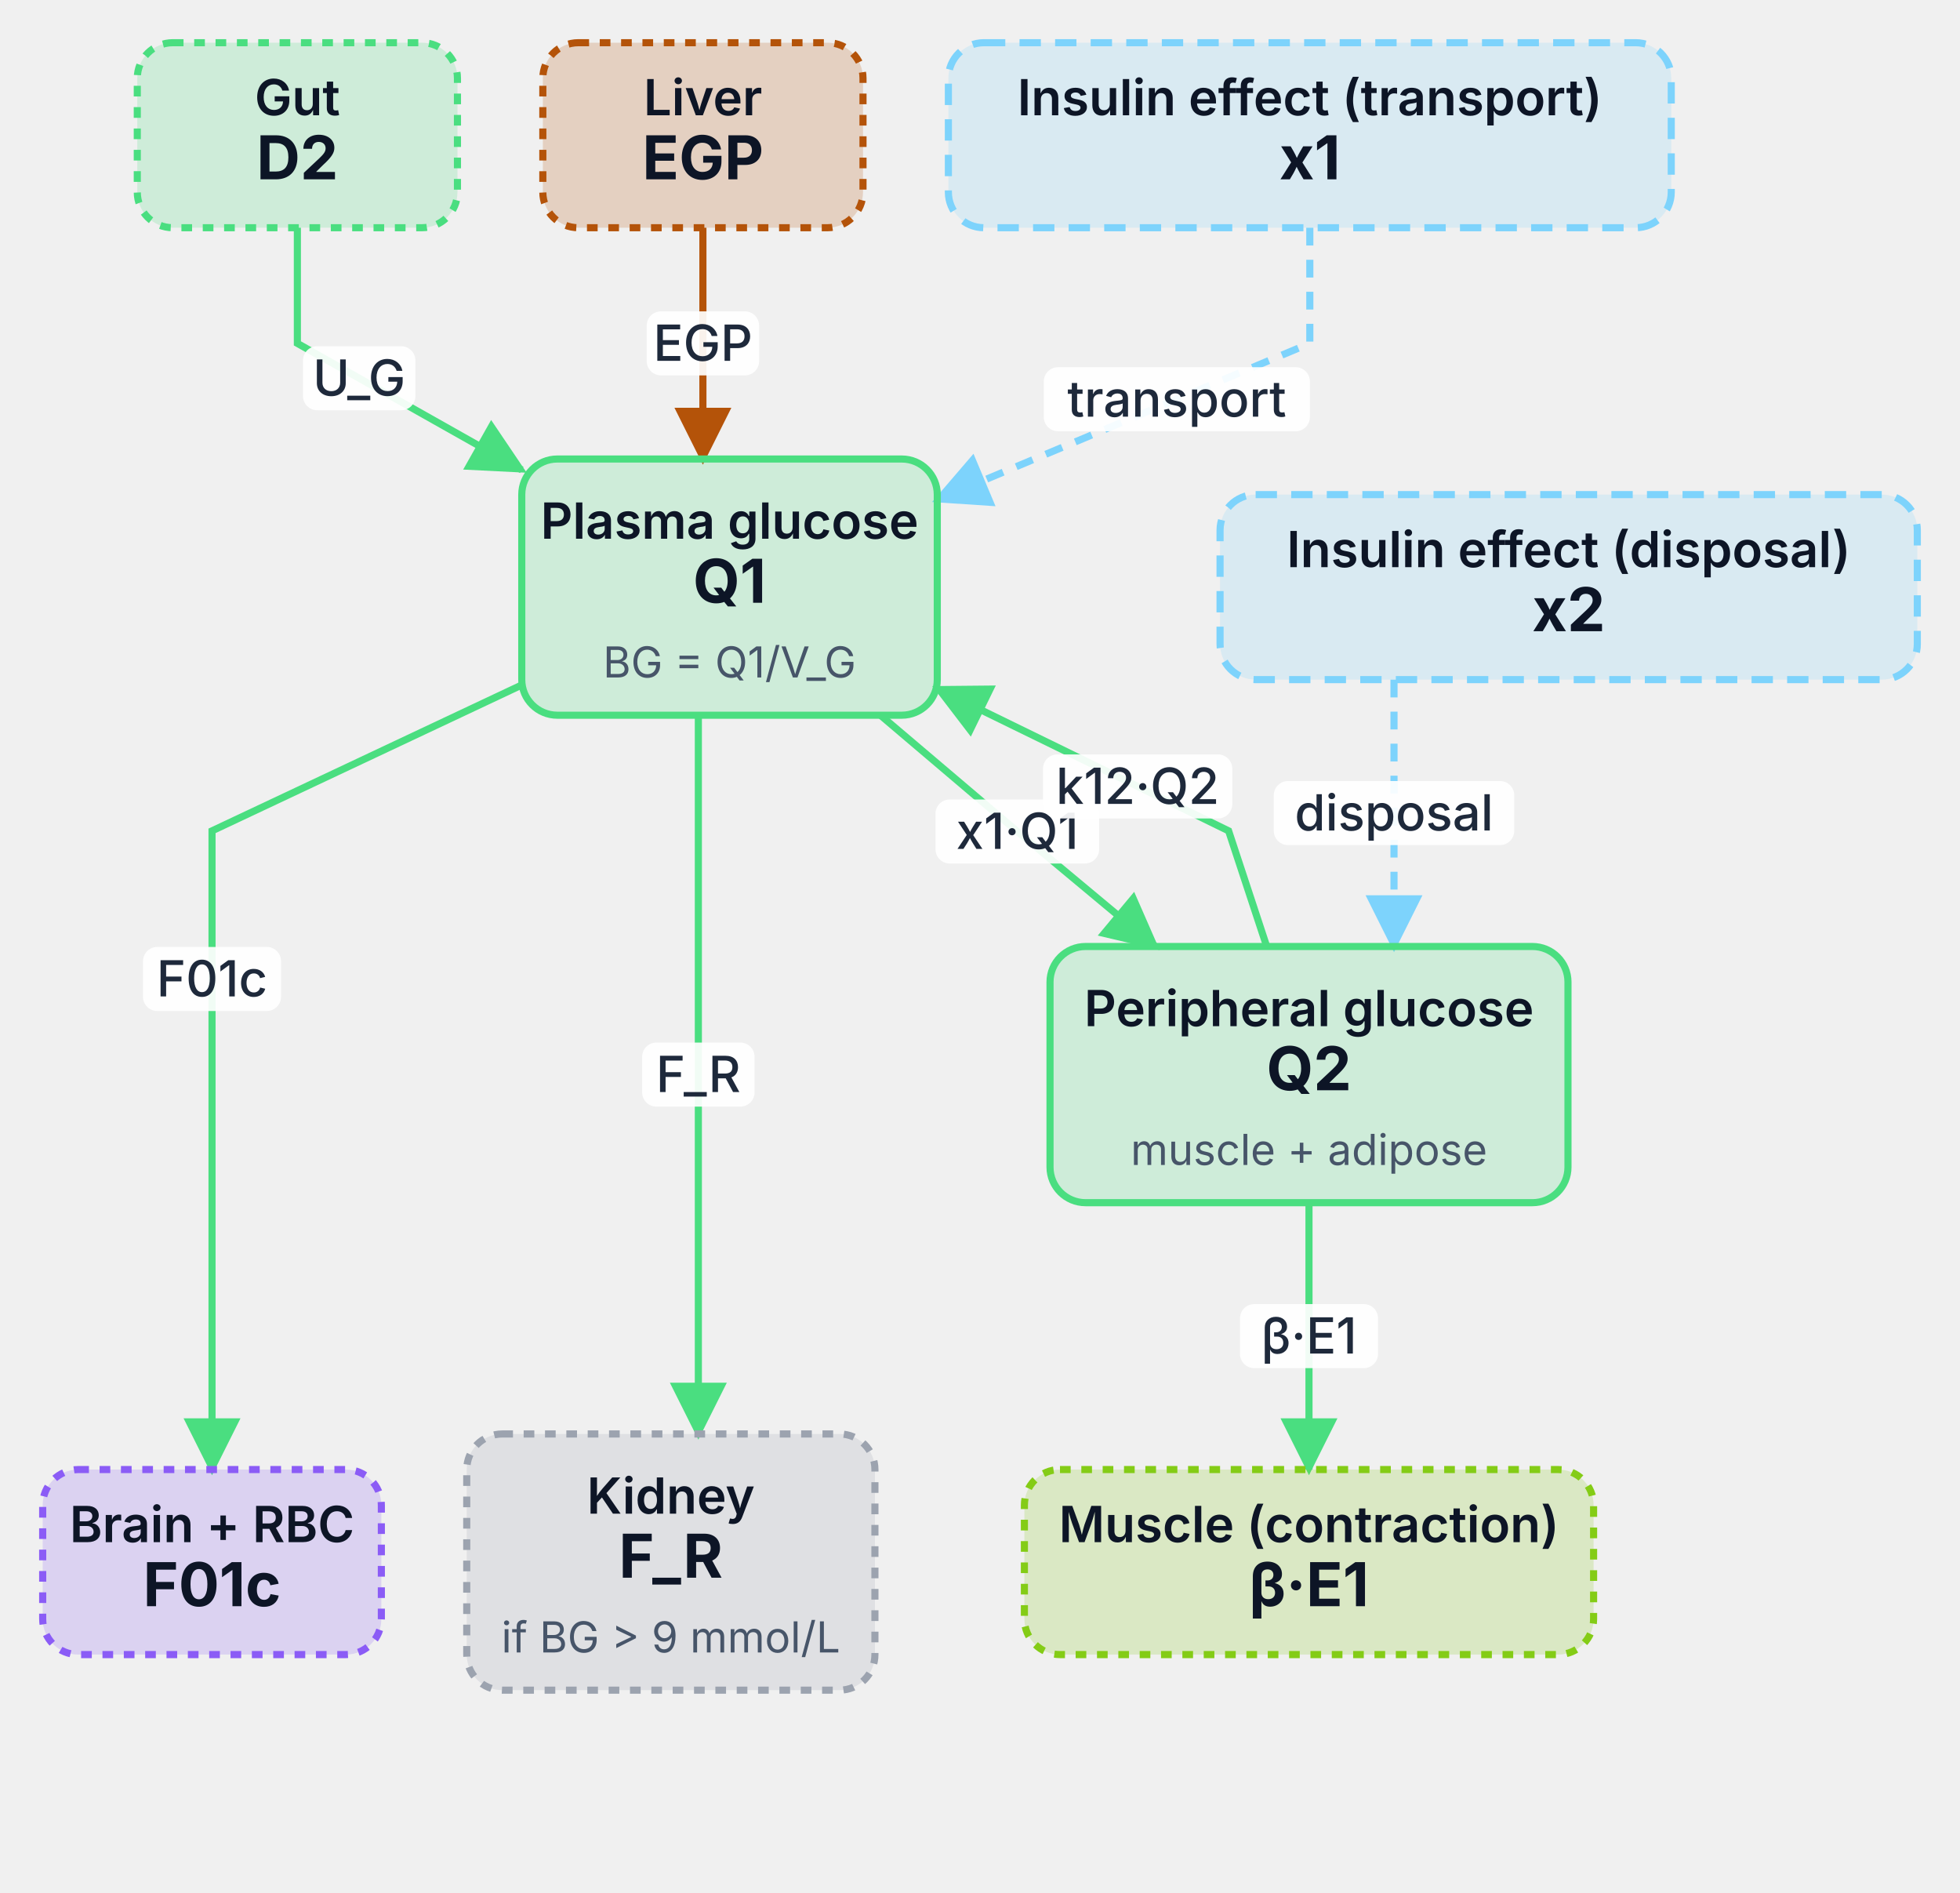
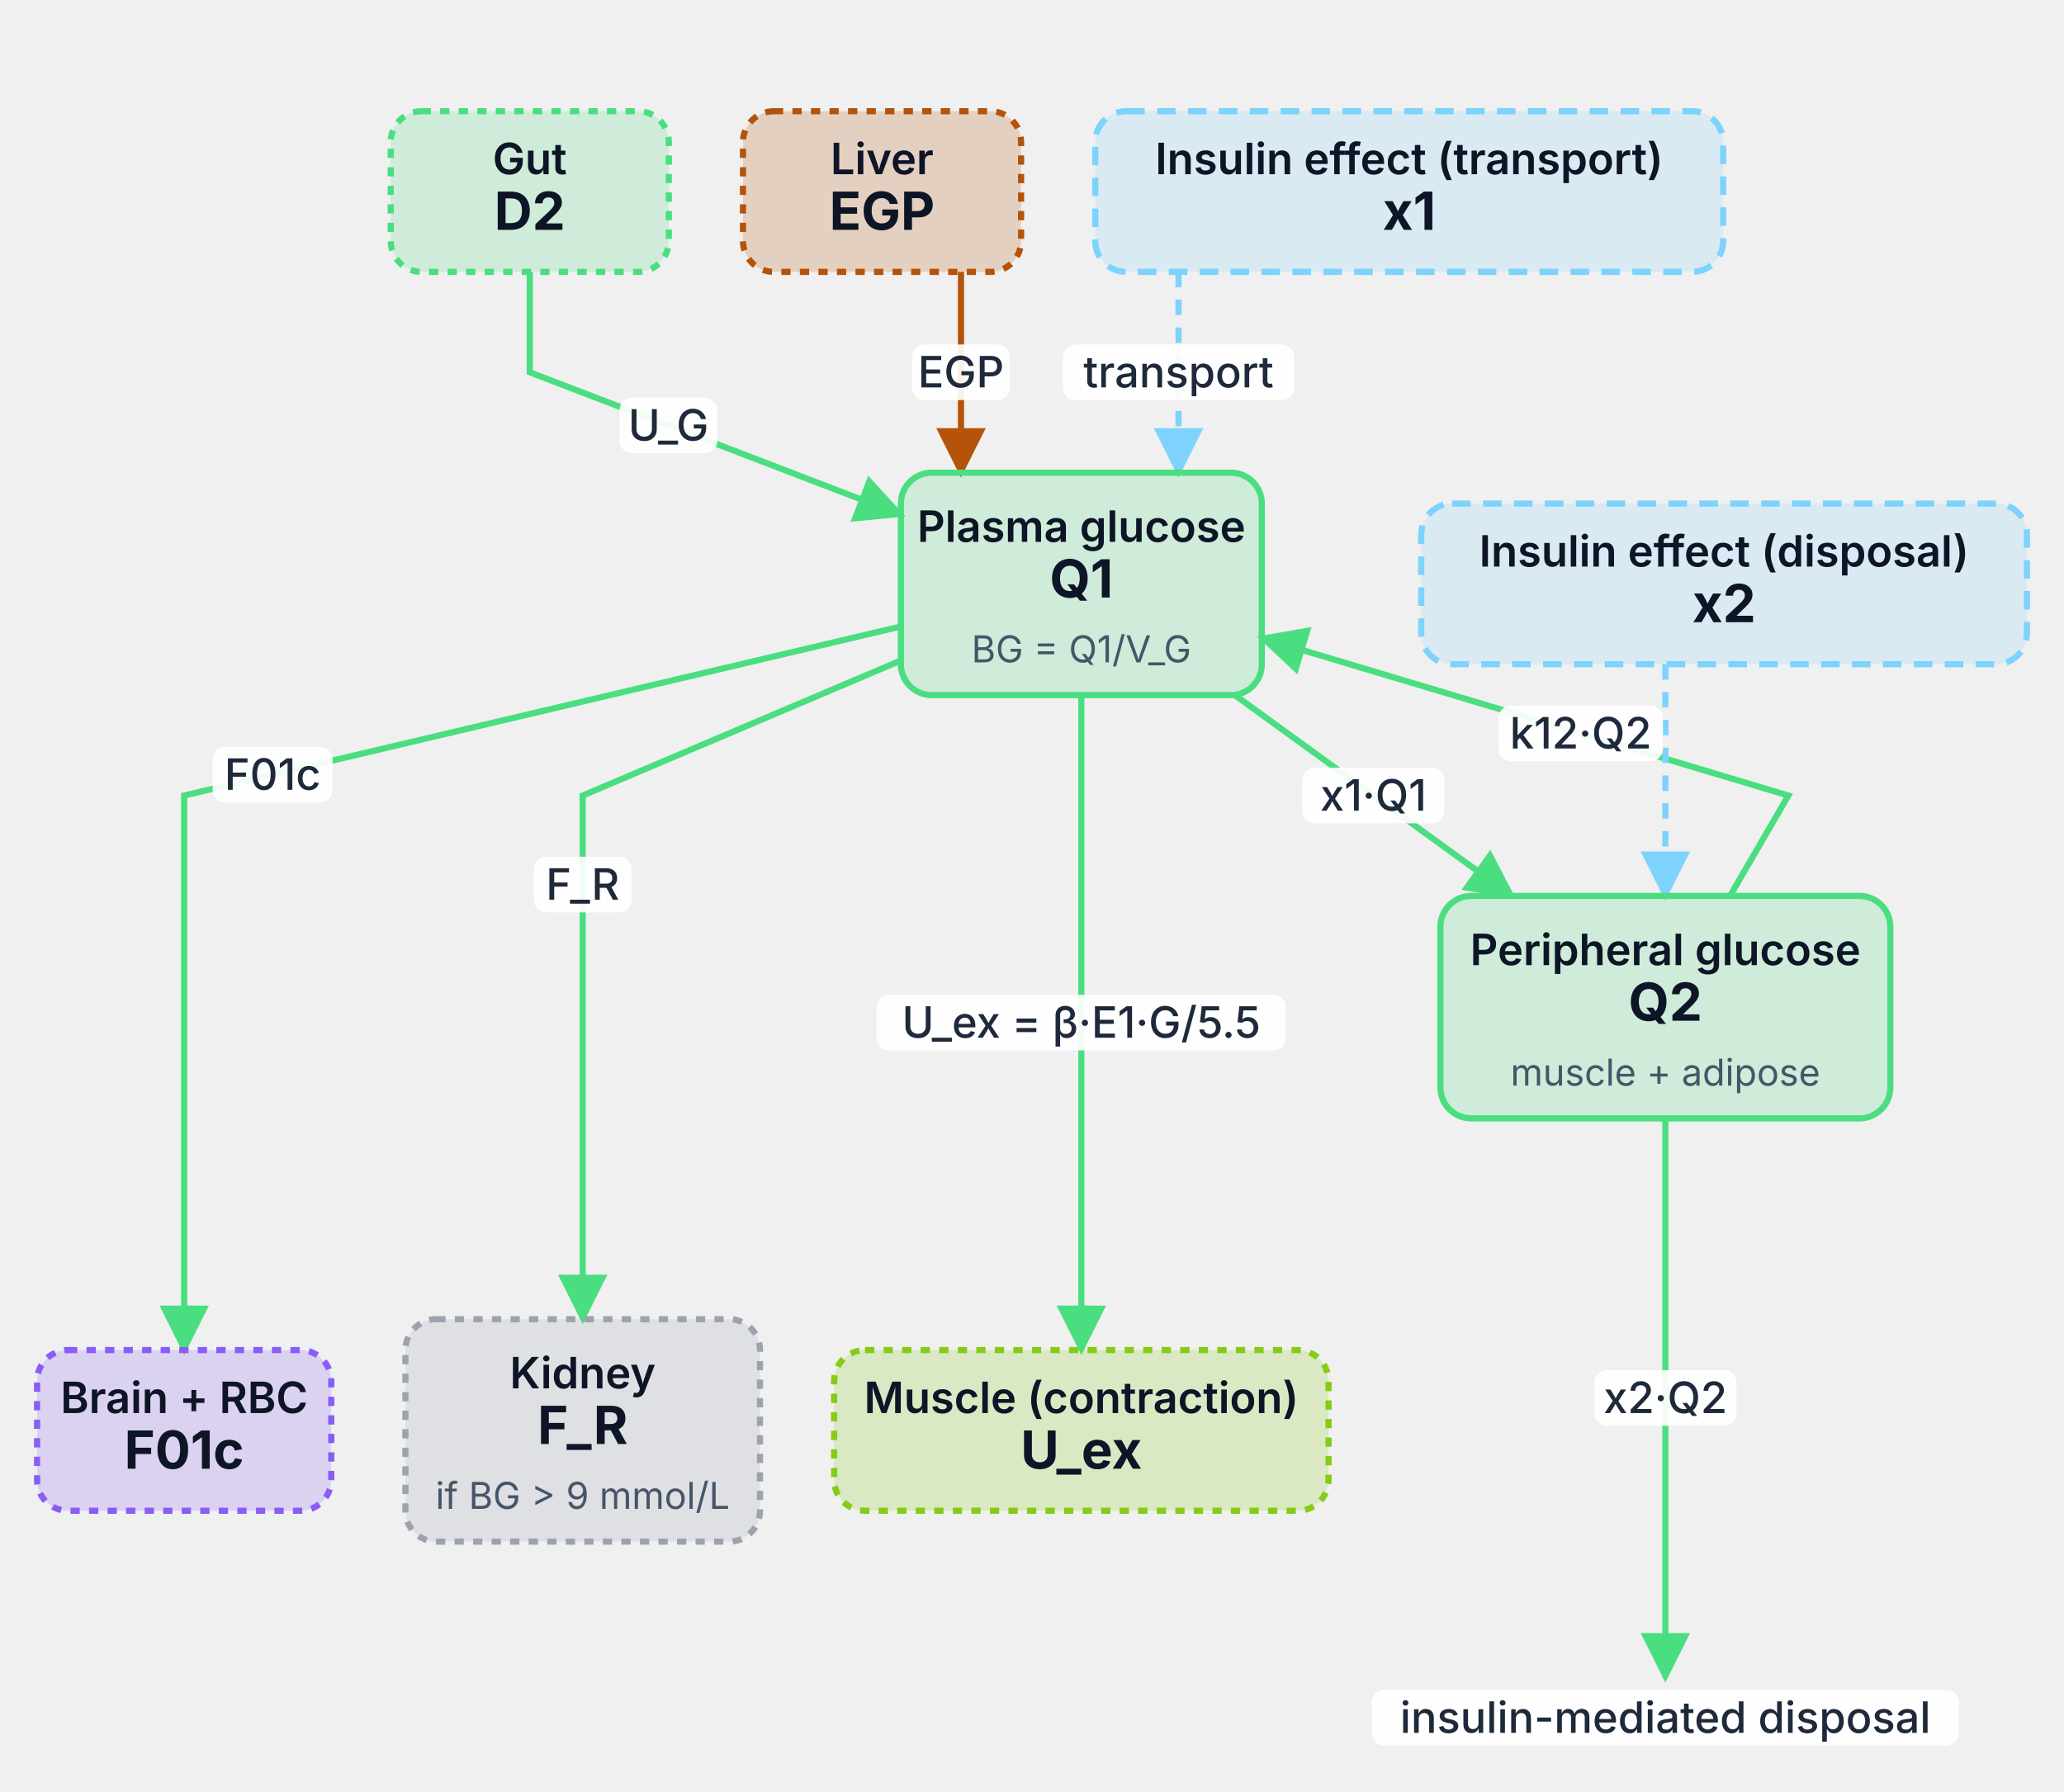
- <svg xmlns="http://www.w3.org/2000/svg" viewBox="0 0 550.957 532.001" width="550.957" height="532.001" font-family="Inter, 'Segoe UI', system-ui, sans-serif">
+ <svg xmlns="http://www.w3.org/2000/svg" viewBox="0 0 667.943 580.001" width="667.943" height="580.001" font-family="Inter, 'Segoe UI', system-ui, sans-serif">
  <defs>
    <marker id="arrow-4ade80" viewBox="0 0 10 10" refX="9" refY="5" markerWidth="8" markerHeight="8" orient="auto-start-reverse">
      <path d="M 0 0 L 10 5 L 0 10 z" fill="#4ade80" />
    </marker>
    <marker id="arrow-b45309" viewBox="0 0 10 10" refX="9" refY="5" markerWidth="8" markerHeight="8" orient="auto-start-reverse">
      <path d="M 0 0 L 10 5 L 0 10 z" fill="#b45309" />
    </marker>
    <marker id="arrow-7dd3fc" viewBox="0 0 10 10" refX="9" refY="5" markerWidth="8" markerHeight="8" orient="auto-start-reverse">
      <path d="M 0 0 L 10 5 L 0 10 z" fill="#7dd3fc" />
    </marker>
  </defs>
  <g class="edges">
-     <path d="M 83.59 64.00 L 83.59 96.50 L 146.67 132.07" fill="none" stroke="#4ade80" stroke-width="2" marker-end="url(#arrow-4ade80)" data-edge-id="e0" data-from="gut" data-to="Q1" />
-     <path d="M 197.586 64 L 197.586 129" fill="none" stroke="#b45309" stroke-width="2" marker-end="url(#arrow-b45309)" data-edge-id="e1" data-from="liver" data-to="Q1" />
-     <path d="M 146.67 192.50 L 59.60 233.50 L 59.60 302.00 L 59.60 370.50 L 59.60 413.00" fill="none" stroke="#4ade80" stroke-width="2" marker-end="url(#arrow-4ade80)" data-edge-id="e2" data-from="Q1" data-to="brain" />
-     <path d="M 196.307 201 L 196.307 403" fill="none" stroke="#4ade80" stroke-width="2" marker-end="url(#arrow-4ade80)" data-edge-id="e3" data-from="Q1" data-to="kidney" />
-     <path d="M 247.48 201.00 L 285.76 233.50 L 324.76 266.00" fill="none" stroke="#4ade80" stroke-width="2" marker-end="url(#arrow-4ade80)" data-edge-id="e4" data-from="Q1" data-to="Q2" />
-     <path d="M 356.08 266.00 L 345.36 233.50 L 263.47 193.52" fill="none" stroke="#4ade80" stroke-width="2" marker-end="url(#arrow-4ade80)" data-edge-id="e5" data-from="Q2" data-to="Q1" />
-     <path d="M 367.957 338 L 367.957 413" fill="none" stroke="#4ade80" stroke-width="2" marker-end="url(#arrow-4ade80)" data-edge-id="e6" data-from="Q2" data-to="muscleEx" />
-     <path d="M 368.19 64.00 L 368.19 96.50 L 263.47 140.47" fill="none" stroke="#7dd3fc" stroke-width="2" stroke-dasharray="5,4" marker-end="url(#arrow-7dd3fc)" data-edge-id="e7" data-from="x1" data-to="Q1" />
-     <path d="M 391.857 191 L 391.857 266" fill="none" stroke="#7dd3fc" stroke-width="2" stroke-dasharray="5,4" marker-end="url(#arrow-7dd3fc)" data-edge-id="e8" data-from="x2" data-to="Q2" />
+     <path d="M 171.44 88.00 L 171.44 120.50 L 291.54 166.59" fill="none" stroke="#4ade80" stroke-width="2" marker-end="url(#arrow-4ade80)" data-edge-id="e0" data-from="gut" data-to="Q1" />
+     <path d="M 310.993 88 L 310.993 153" fill="none" stroke="#b45309" stroke-width="2" marker-end="url(#arrow-b45309)" data-edge-id="e1" data-from="liver" data-to="Q1" />
+     <path d="M 291.54 202.78 L 59.60 257.50 L 59.60 326.00 L 59.60 394.50 L 59.60 437.00" fill="none" stroke="#4ade80" stroke-width="2" marker-end="url(#arrow-4ade80)" data-edge-id="e2" data-from="Q1" data-to="brain" />
+     <path d="M 291.54 213.79 L 188.57 257.50 L 188.57 326.00 L 188.57 394.50 L 188.57 427.00" fill="none" stroke="#4ade80" stroke-width="2" marker-end="url(#arrow-4ade80)" data-edge-id="e3" data-from="Q1" data-to="kidney" />
+     <path d="M 399.61 225.00 L 444.44 257.50 L 489.28 290.00" fill="none" stroke="#4ade80" stroke-width="2" marker-end="url(#arrow-4ade80)" data-edge-id="e4" data-from="Q1" data-to="Q2" />
+     <path d="M 559.86 290.00 L 578.74 257.50 L 408.34 206.48" fill="none" stroke="#4ade80" stroke-width="2" marker-end="url(#arrow-4ade80)" data-edge-id="e5" data-from="Q2" data-to="Q1" />
+     <path d="M 538.943 362 L 538.943 543.001" fill="none" stroke="#4ade80" stroke-width="2" marker-end="url(#arrow-4ade80)" data-edge-id="e6" data-from="Q2" data-to="__ext_out_0" />
+     <path d="M 349.943 225 L 349.943 437" fill="none" stroke="#4ade80" stroke-width="2" marker-end="url(#arrow-4ade80)" data-edge-id="e7" data-from="Q1" data-to="muscleEx" />
+     <path d="M 381.393 88 L 381.393 153" fill="none" stroke="#7dd3fc" stroke-width="2" stroke-dasharray="5,4" marker-end="url(#arrow-7dd3fc)" data-edge-id="e8" data-from="x1" data-to="Q1" />
+     <path d="M 538.943 215 L 538.943 290" fill="none" stroke="#7dd3fc" stroke-width="2" stroke-dasharray="5,4" marker-end="url(#arrow-7dd3fc)" data-edge-id="e9" data-from="x2" data-to="Q2" />
  </g>
  <g class="nodes">
    <g class="node" data-node-id="gut">
-       <rect x="38.59" y="12.00" width="90" height="52" rx="10" ry="10" fill="rgba(74, 222, 128, 0.2)" stroke="#4ade80" stroke-width="2" stroke-dasharray="3,3" />
-       <text x="83.59" y="32.40" text-anchor="middle" font-size="14" font-weight="600" fill="#0d1526">Gut</text>
-       <text x="83.59" y="50.40" text-anchor="middle" font-size="17" font-weight="700" fill="#0d1526">D2</text>
+       <rect x="126.44" y="36.00" width="90" height="52" rx="10" ry="10" fill="rgba(74, 222, 128, 0.2)" stroke="#4ade80" stroke-width="2" stroke-dasharray="3,3" />
+       <text x="171.44" y="56.40" text-anchor="middle" font-size="14" font-weight="600" fill="#0d1526">Gut</text>
+       <text x="171.44" y="74.40" text-anchor="middle" font-size="17" font-weight="700" fill="#0d1526">D2</text>
    </g>
    <g class="node" data-node-id="liver">
-       <rect x="152.59" y="12.00" width="90" height="52" rx="10" ry="10" fill="rgba(180, 83, 9, 0.2)" stroke="#b45309" stroke-width="2" stroke-dasharray="3,3" />
-       <text x="197.59" y="32.40" text-anchor="middle" font-size="14" font-weight="600" fill="#0d1526">Liver</text>
-       <text x="197.59" y="50.40" text-anchor="middle" font-size="17" font-weight="700" fill="#0d1526">EGP</text>
+       <rect x="240.44" y="36.00" width="90" height="52" rx="10" ry="10" fill="rgba(180, 83, 9, 0.2)" stroke="#b45309" stroke-width="2" stroke-dasharray="3,3" />
+       <text x="285.44" y="56.40" text-anchor="middle" font-size="14" font-weight="600" fill="#0d1526">Liver</text>
+       <text x="285.44" y="74.40" text-anchor="middle" font-size="17" font-weight="700" fill="#0d1526">EGP</text>
    </g>
    <g class="node" data-node-id="Q1">
-       <rect x="146.67" y="129.00" width="116.8" height="72" rx="10" ry="10" fill="rgba(74, 222, 128, 0.2)" stroke="#4ade80" stroke-width="2" />
-       <text x="205.07" y="151.40" text-anchor="middle" font-size="14" font-weight="600" fill="#0d1526">Plasma glucose</text>
-       <text x="205.07" y="169.40" text-anchor="middle" font-size="17" font-weight="700" fill="#0d1526">Q1</text>
-       <text x="205.07" y="190.40" text-anchor="middle" font-size="12" font-weight="400" fill="#475569">BG = Q1/V_G</text>
+       <rect x="291.54" y="153.00" width="116.8" height="72" rx="10" ry="10" fill="rgba(74, 222, 128, 0.2)" stroke="#4ade80" stroke-width="2" />
+       <text x="349.94" y="175.40" text-anchor="middle" font-size="14" font-weight="600" fill="#0d1526">Plasma glucose</text>
+       <text x="349.94" y="193.40" text-anchor="middle" font-size="17" font-weight="700" fill="#0d1526">Q1</text>
+       <text x="349.94" y="214.40" text-anchor="middle" font-size="12" font-weight="400" fill="#475569">BG = Q1/V_G</text>
    </g>
    <g class="node" data-node-id="Q2">
-       <rect x="295.16" y="266.00" width="145.6" height="72" rx="10" ry="10" fill="rgba(74, 222, 128, 0.2)" stroke="#4ade80" stroke-width="2" />
-       <text x="367.96" y="288.40" text-anchor="middle" font-size="14" font-weight="600" fill="#0d1526">Peripheral glucose</text>
-       <text x="367.96" y="306.40" text-anchor="middle" font-size="17" font-weight="700" fill="#0d1526">Q2</text>
-       <text x="367.96" y="327.40" text-anchor="middle" font-size="12" font-weight="400" fill="#475569">muscle + adipose</text>
+       <rect x="466.14" y="290.00" width="145.6" height="72" rx="10" ry="10" fill="rgba(74, 222, 128, 0.2)" stroke="#4ade80" stroke-width="2" />
+       <text x="538.94" y="312.40" text-anchor="middle" font-size="14" font-weight="600" fill="#0d1526">Peripheral glucose</text>
+       <text x="538.94" y="330.40" text-anchor="middle" font-size="17" font-weight="700" fill="#0d1526">Q2</text>
+       <text x="538.94" y="351.40" text-anchor="middle" font-size="12" font-weight="400" fill="#475569">muscle + adipose</text>
    </g>
    <g class="node" data-node-id="brain">
-       <rect x="12.00" y="413.00" width="95.2" height="52" rx="10" ry="10" fill="rgba(139, 92, 246, 0.2)" stroke="#8b5cf6" stroke-width="2" stroke-dasharray="3,3" />
-       <text x="59.60" y="433.40" text-anchor="middle" font-size="14" font-weight="600" fill="#0d1526">Brain + RBC</text>
-       <text x="59.60" y="451.40" text-anchor="middle" font-size="17" font-weight="700" fill="#0d1526">F01c</text>
+       <rect x="12.00" y="437.00" width="95.2" height="52" rx="10" ry="10" fill="rgba(139, 92, 246, 0.2)" stroke="#8b5cf6" stroke-width="2" stroke-dasharray="3,3" />
+       <text x="59.60" y="457.40" text-anchor="middle" font-size="14" font-weight="600" fill="#0d1526">Brain + RBC</text>
+       <text x="59.60" y="475.40" text-anchor="middle" font-size="17" font-weight="700" fill="#0d1526">F01c</text>
    </g>
    <g class="node" data-node-id="kidney">
-       <rect x="131.20" y="403.00" width="114.743" height="72" rx="10" ry="10" fill="rgba(156, 163, 175, 0.2)" stroke="#9ca3af" stroke-width="2" stroke-dasharray="3,3" />
-       <text x="188.57" y="425.40" text-anchor="middle" font-size="14" font-weight="600" fill="#0d1526">Kidney</text>
-       <text x="188.57" y="443.40" text-anchor="middle" font-size="17" font-weight="700" fill="#0d1526">F_R</text>
-       <text x="188.57" y="464.40" text-anchor="middle" font-size="12" font-weight="400" fill="#475569">if BG &gt; 9 mmol/L</text>
+       <rect x="131.20" y="427.00" width="114.743" height="72" rx="10" ry="10" fill="rgba(156, 163, 175, 0.2)" stroke="#9ca3af" stroke-width="2" stroke-dasharray="3,3" />
+       <text x="188.57" y="449.40" text-anchor="middle" font-size="14" font-weight="600" fill="#0d1526">Kidney</text>
+       <text x="188.57" y="467.40" text-anchor="middle" font-size="17" font-weight="700" fill="#0d1526">F_R</text>
+       <text x="188.57" y="488.40" text-anchor="middle" font-size="12" font-weight="400" fill="#475569">if BG &gt; 9 mmol/L</text>
    </g>
    <g class="node" data-node-id="muscleEx">
-       <rect x="287.96" y="413.00" width="160" height="52" rx="10" ry="10" fill="rgba(132, 204, 22, 0.2)" stroke="#84cc16" stroke-width="2" stroke-dasharray="3,3" />
-       <text x="367.96" y="433.40" text-anchor="middle" font-size="14" font-weight="600" fill="#0d1526">Muscle (contraction)</text>
-       <text x="367.96" y="451.40" text-anchor="middle" font-size="17" font-weight="700" fill="#0d1526">β·E1</text>
+       <rect x="269.94" y="437.00" width="160" height="52" rx="10" ry="10" fill="rgba(132, 204, 22, 0.2)" stroke="#84cc16" stroke-width="2" stroke-dasharray="3,3" />
+       <text x="349.94" y="457.40" text-anchor="middle" font-size="14" font-weight="600" fill="#0d1526">Muscle (contraction)</text>
+       <text x="349.94" y="475.40" text-anchor="middle" font-size="17" font-weight="700" fill="#0d1526">U_ex</text>
    </g>
    <g class="node" data-node-id="x1">
-       <rect x="266.59" y="12.00" width="203.2" height="52" rx="10" ry="10" fill="rgba(125, 211, 252, 0.2)" stroke="#7dd3fc" stroke-width="2" stroke-dasharray="6,4" />
-       <text x="368.19" y="32.40" text-anchor="middle" font-size="14" font-weight="600" fill="#0d1526">Insulin effect (transport)</text>
-       <text x="368.19" y="50.40" text-anchor="middle" font-size="17" font-weight="700" fill="#0d1526">x1</text>
+       <rect x="354.44" y="36.00" width="203.2" height="52" rx="10" ry="10" fill="rgba(125, 211, 252, 0.2)" stroke="#7dd3fc" stroke-width="2" stroke-dasharray="6,4" />
+       <text x="456.04" y="56.40" text-anchor="middle" font-size="14" font-weight="600" fill="#0d1526">Insulin effect (transport)</text>
+       <text x="456.04" y="74.40" text-anchor="middle" font-size="17" font-weight="700" fill="#0d1526">x1</text>
    </g>
    <g class="node" data-node-id="x2">
-       <rect x="342.96" y="139.00" width="196" height="52" rx="10" ry="10" fill="rgba(125, 211, 252, 0.2)" stroke="#7dd3fc" stroke-width="2" stroke-dasharray="6,4" />
-       <text x="440.96" y="159.40" text-anchor="middle" font-size="14" font-weight="600" fill="#0d1526">Insulin effect (disposal)</text>
-       <text x="440.96" y="177.40" text-anchor="middle" font-size="17" font-weight="700" fill="#0d1526">x2</text>
+       <rect x="459.94" y="163.00" width="196" height="52" rx="10" ry="10" fill="rgba(125, 211, 252, 0.2)" stroke="#7dd3fc" stroke-width="2" stroke-dasharray="6,4" />
+       <text x="557.94" y="183.40" text-anchor="middle" font-size="14" font-weight="600" fill="#0d1526">Insulin effect (disposal)</text>
+       <text x="557.94" y="201.40" text-anchor="middle" font-size="17" font-weight="700" fill="#0d1526">x2</text>
    </g>
  </g>
  <g class="edge-labels">
    <g class="edge-label" data-edge-id="e0">
-       <rect x="85.17" y="97.30" width="31.60" height="18.00" rx="4" ry="4" fill="#ffffff" fill-opacity="0.92" />
-       <text x="100.97" y="111.20" text-anchor="middle" font-size="14" font-weight="500" fill="#1e293b">U_G</text>
+       <rect x="200.52" y="128.72" width="31.60" height="18.00" rx="4" ry="4" fill="#ffffff" fill-opacity="0.92" />
+       <text x="216.32" y="142.62" text-anchor="middle" font-size="14" font-weight="500" fill="#1e293b">U_G</text>
    </g>
    <g class="edge-label" data-edge-id="e1">
-       <rect x="181.79" y="87.50" width="31.60" height="18.00" rx="4" ry="4" fill="#ffffff" fill-opacity="0.92" />
-       <text x="197.59" y="101.40" text-anchor="middle" font-size="14" font-weight="500" fill="#1e293b">EGP</text>
+       <rect x="295.19" y="111.50" width="31.60" height="18.00" rx="4" ry="4" fill="#ffffff" fill-opacity="0.92" />
+       <text x="310.99" y="125.40" text-anchor="middle" font-size="14" font-weight="500" fill="#1e293b">EGP</text>
    </g>
    <g class="edge-label" data-edge-id="e2">
-       <rect x="40.20" y="266.13" width="38.80" height="18.00" rx="4" ry="4" fill="#ffffff" fill-opacity="0.92" />
-       <text x="59.60" y="280.03" text-anchor="middle" font-size="14" font-weight="500" fill="#1e293b">F01c</text>
+       <rect x="68.82" y="241.75" width="38.80" height="18.00" rx="4" ry="4" fill="#ffffff" fill-opacity="0.92" />
+       <text x="88.22" y="255.65" text-anchor="middle" font-size="14" font-weight="500" fill="#1e293b">F01c</text>
    </g>
    <g class="edge-label" data-edge-id="e3">
-       <rect x="180.51" y="293.00" width="31.60" height="18.00" rx="4" ry="4" fill="#ffffff" fill-opacity="0.92" />
-       <text x="196.31" y="306.90" text-anchor="middle" font-size="14" font-weight="500" fill="#1e293b">F_R</text>
+       <rect x="172.77" y="277.32" width="31.60" height="18.00" rx="4" ry="4" fill="#ffffff" fill-opacity="0.92" />
+       <text x="188.57" y="291.22" text-anchor="middle" font-size="14" font-weight="500" fill="#1e293b">F_R</text>
    </g>
    <g class="edge-label" data-edge-id="e4">
-       <rect x="262.97" y="224.68" width="46.00" height="18.00" rx="4" ry="4" fill="#ffffff" fill-opacity="0.92" />
-       <text x="285.97" y="238.58" text-anchor="middle" font-size="14" font-weight="500" fill="#1e293b">x1·Q1</text>
+       <rect x="421.44" y="248.50" width="46.00" height="18.00" rx="4" ry="4" fill="#ffffff" fill-opacity="0.92" />
+       <text x="444.44" y="262.40" text-anchor="middle" font-size="14" font-weight="500" fill="#1e293b">x1·Q1</text>
    </g>
    <g class="edge-label" data-edge-id="e5">
-       <rect x="293.19" y="212.02" width="53.20" height="18.00" rx="4" ry="4" fill="#ffffff" fill-opacity="0.92" />
-       <text x="319.79" y="225.92" text-anchor="middle" font-size="14" font-weight="500" fill="#1e293b">k12·Q2</text>
+       <rect x="484.95" y="228.38" width="53.20" height="18.00" rx="4" ry="4" fill="#ffffff" fill-opacity="0.92" />
+       <text x="511.55" y="242.28" text-anchor="middle" font-size="14" font-weight="500" fill="#1e293b">k12·Q2</text>
    </g>
    <g class="edge-label" data-edge-id="e6">
-       <rect x="348.56" y="366.50" width="38.80" height="18.00" rx="4" ry="4" fill="#ffffff" fill-opacity="0.92" />
-       <text x="367.96" y="380.40" text-anchor="middle" font-size="14" font-weight="500" fill="#1e293b">β·E1</text>
+       <rect x="515.94" y="443.50" width="46.00" height="18.00" rx="4" ry="4" fill="#ffffff" fill-opacity="0.92" />
+       <text x="538.94" y="457.40" text-anchor="middle" font-size="14" font-weight="500" fill="#1e293b">x2·Q2</text>
+     </g>
+     <g class="edge-label" data-edge-id="e6-ext">
+       <rect x="443.94" y="547.00" width="190.00" height="18.00" rx="4" ry="4" fill="#ffffff" fill-opacity="0.92" />
+       <text x="538.94" y="560.90" text-anchor="middle" font-size="14" font-weight="500" fill="#1e293b">insulin-mediated disposal</text>
    </g>
    <g class="edge-label" data-edge-id="e7">
-       <rect x="293.41" y="103.20" width="74.80" height="18.00" rx="4" ry="4" fill="#ffffff" fill-opacity="0.92" />
-       <text x="330.81" y="117.10" text-anchor="middle" font-size="14" font-weight="500" fill="#1e293b">transport</text>
+       <rect x="283.74" y="322.00" width="132.40" height="18.00" rx="4" ry="4" fill="#ffffff" fill-opacity="0.92" />
+       <text x="349.94" y="335.90" text-anchor="middle" font-size="14" font-weight="500" fill="#1e293b">U_ex = β·E1·G/5.5</text>
    </g>
    <g class="edge-label" data-edge-id="e8">
-       <rect x="358.06" y="219.50" width="67.60" height="18.00" rx="4" ry="4" fill="#ffffff" fill-opacity="0.92" />
-       <text x="391.86" y="233.40" text-anchor="middle" font-size="14" font-weight="500" fill="#1e293b">disposal</text>
+       <rect x="343.99" y="111.50" width="74.80" height="18.00" rx="4" ry="4" fill="#ffffff" fill-opacity="0.92" />
+       <text x="381.39" y="125.40" text-anchor="middle" font-size="14" font-weight="500" fill="#1e293b">transport</text>
    </g>
  </g>
</svg>
